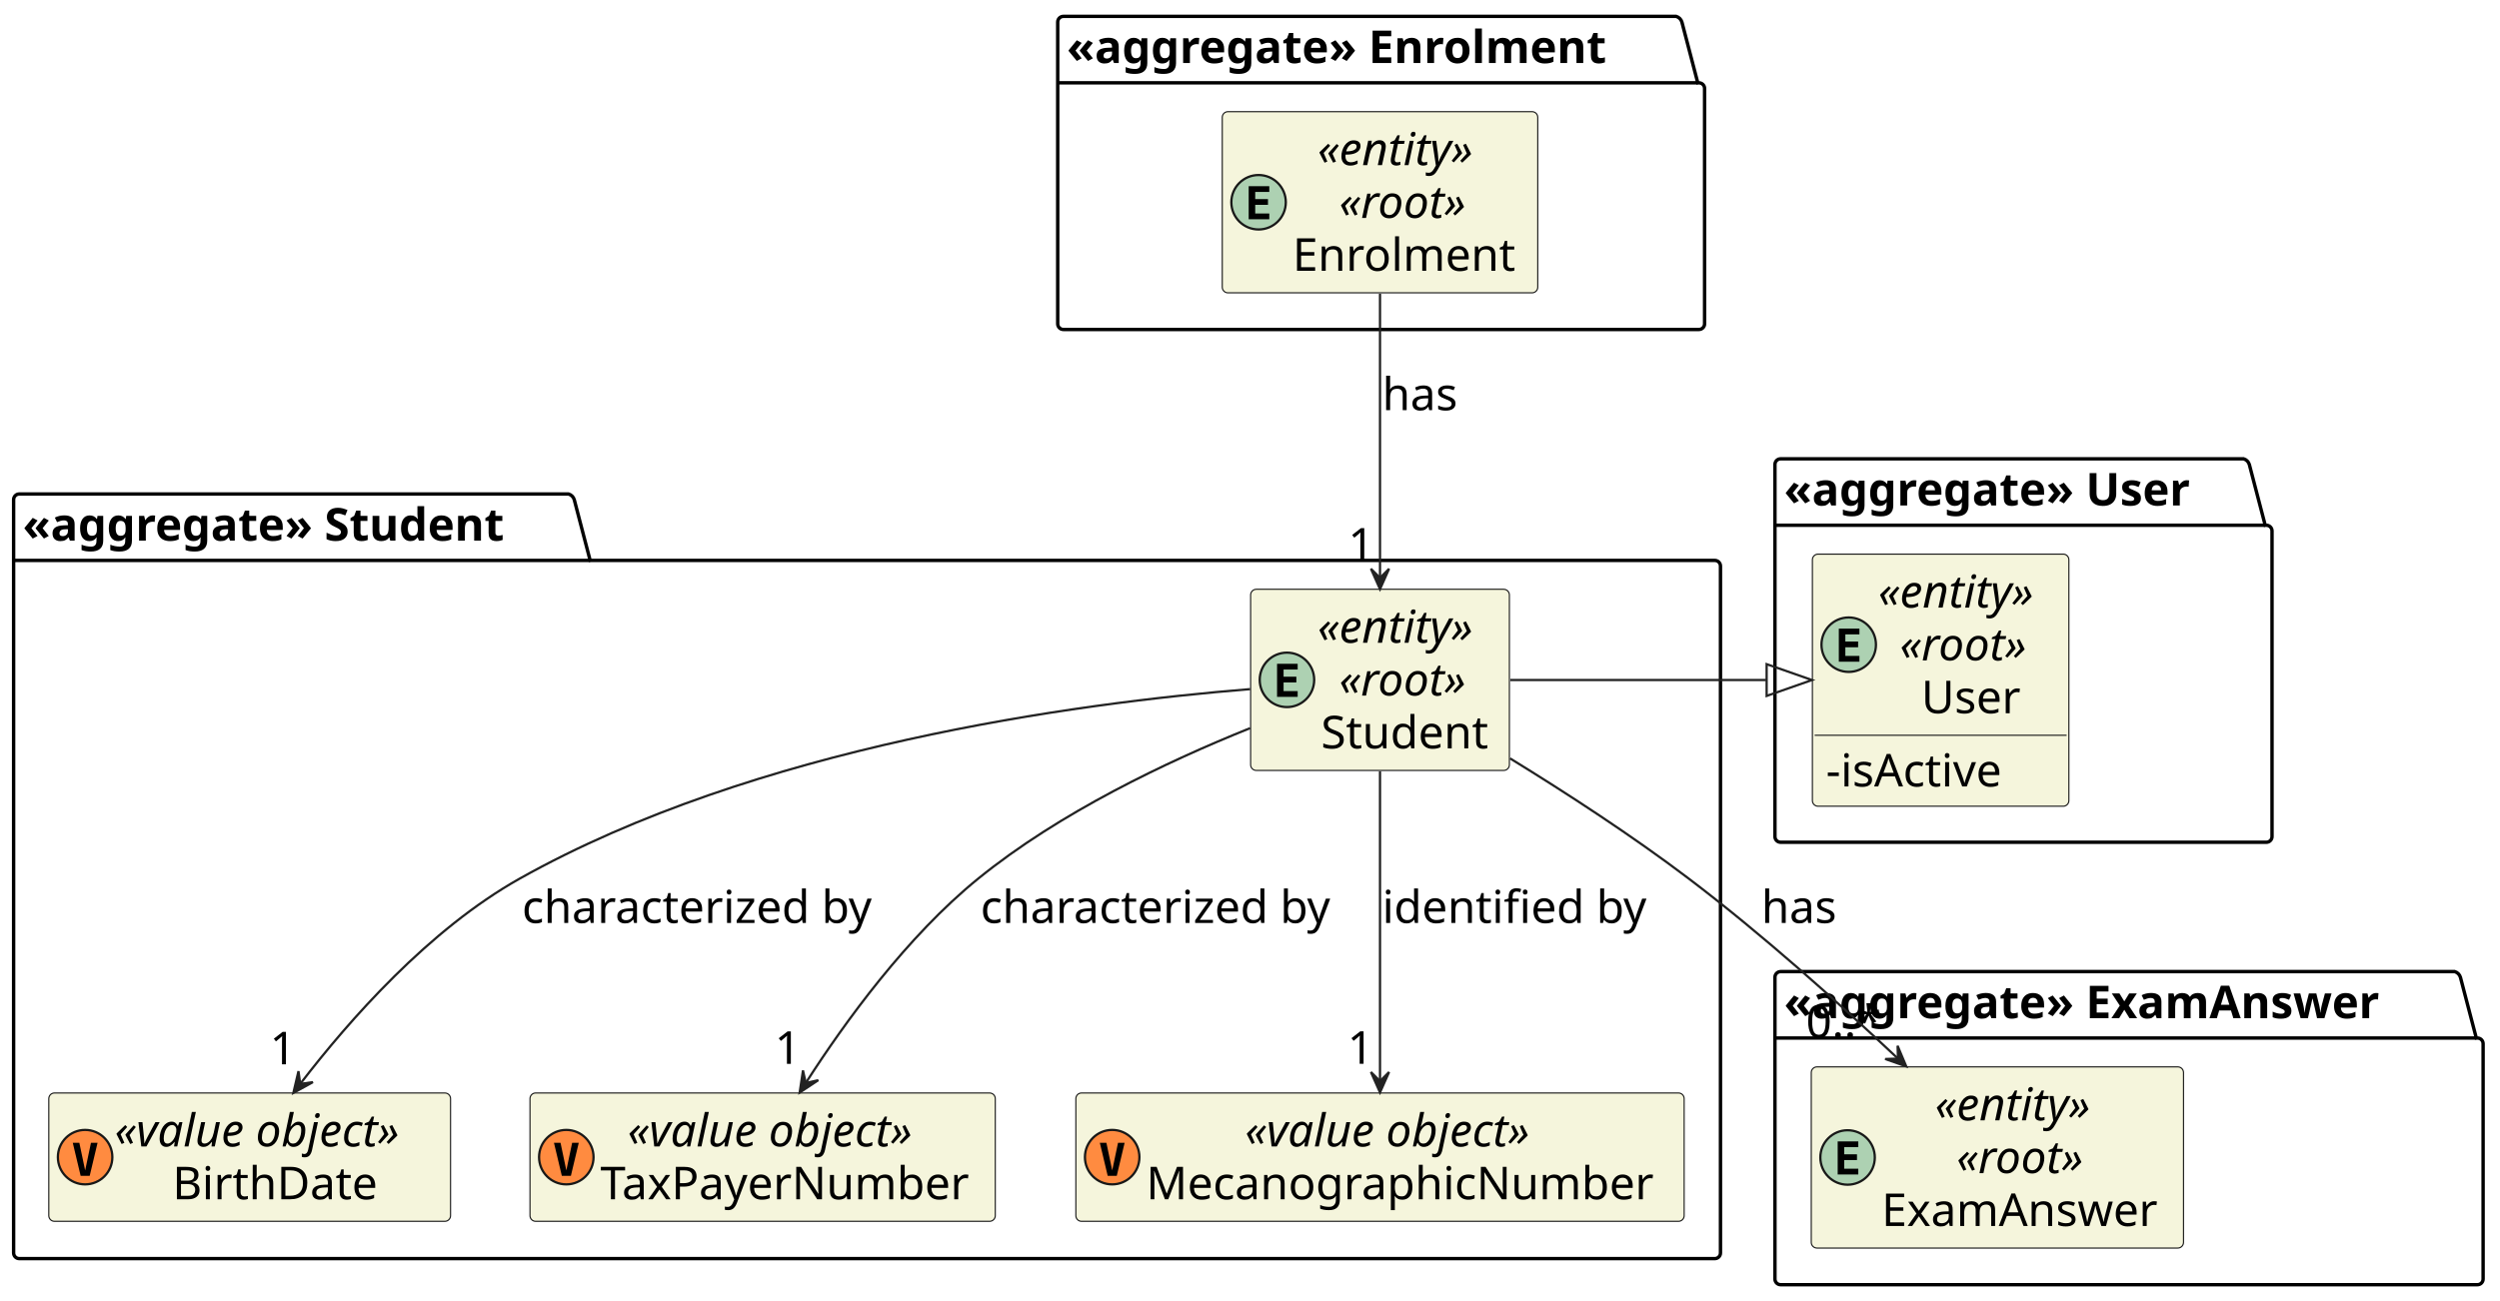
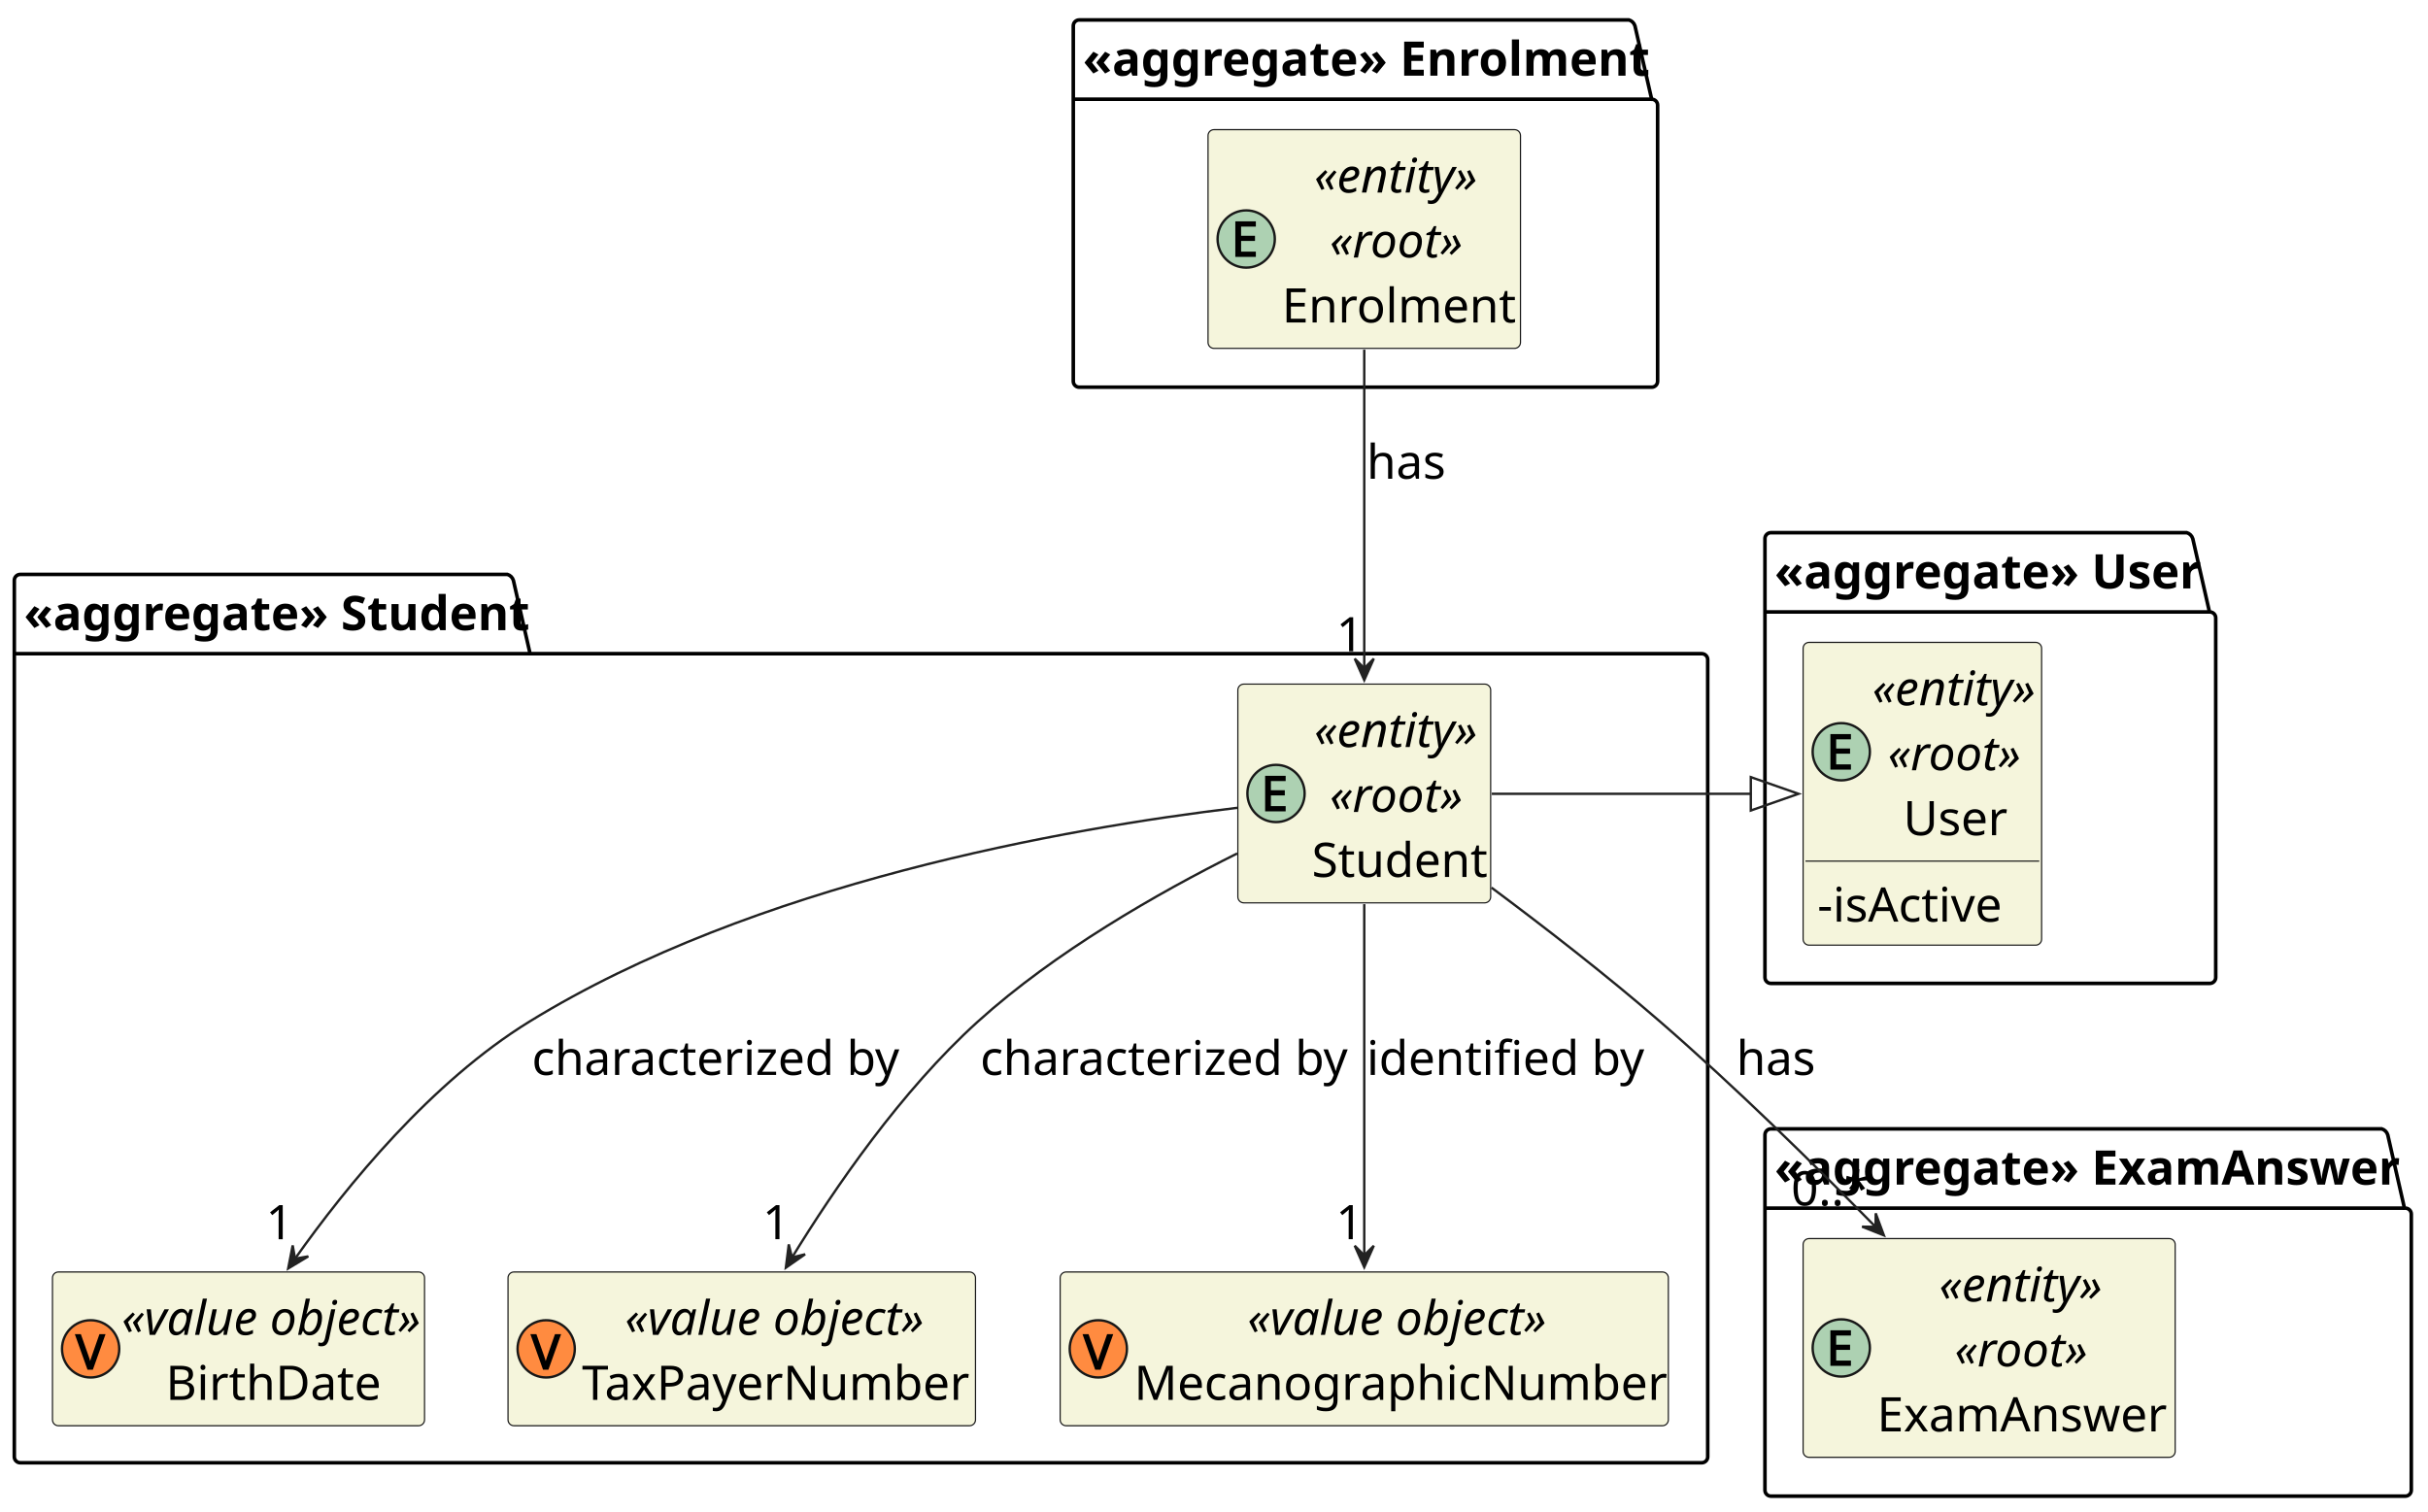
- <svg xmlns="http://www.w3.org/2000/svg" contentStyleType="text/css" height="573px" preserveAspectRatio="none" style="width:1101px;height:573px;background:#FFFFFF;" version="1.1" viewBox="0 0 1101 573" width="1101px" zoomAndPan="magnify">
+ <svg xmlns="http://www.w3.org/2000/svg" contentStyleType="text/css" height="634px" preserveAspectRatio="none" style="width:1018px;height:634px;background:#FFFFFF;" version="1.1" viewBox="0 0 1018 634" width="1018px" zoomAndPan="magnify">
  <defs />
  <g>
    <g id="cluster_&lt;&lt;aggregate&gt;&gt; User">
-       <path d="M784.5,202.217 L988.5,202.217 A3.75,3.75 0 0 1 991,204.717 L998,231.498 L998.5,231.498 A2.5,2.5 0 0 1 1001,233.998 L1001,368.717 A2.5,2.5 0 0 1 998.5,371.217 L784.5,371.217 A2.5,2.5 0 0 1 782,368.717 L782,204.717 A2.5,2.5 0 0 1 784.5,202.217 " fill="none" style="stroke:#000000;stroke-width:1.5;" />
-       <line style="stroke:#000000;stroke-width:1.5;" x1="782" x2="998" y1="231.498" y2="231.498" />
-       <text fill="#000000" font-family="sans-serif" font-size="20" font-weight="bold" lengthAdjust="spacing" textLength="203" x="786" y="222.781">«aggregate» User</text>
+       <path d="M742.5,223.36 L916.875,223.36 A3.75,3.75 0 0 1 919.375,225.86 L926.375,256.6 L926.5,256.6 A2.5,2.5 0 0 1 929,259.1 L929,409.86 A2.5,2.5 0 0 1 926.5,412.36 L742.5,412.36 A2.5,2.5 0 0 1 740,409.86 L740,225.86 A2.5,2.5 0 0 1 742.5,223.36 " fill="none" style="stroke:#000000;stroke-width:1.5;" />
+       <line style="stroke:#000000;stroke-width:1.5;" x1="740" x2="926.375" y1="256.6" y2="256.6" />
+       <text fill="#000000" font-family="sans-serif" font-size="20" font-weight="bold" lengthAdjust="spacing" textLength="173.375" x="744" y="246.74">«aggregate» User</text>
    </g>
    <g id="cluster_&lt;&lt;aggregate&gt;&gt; Enrolment">
-       <path d="M468.5,7.217 L738.5,7.217 A3.75,3.75 0 0 1 741,9.717 L748,36.498 L748.5,36.498 A2.5,2.5 0 0 1 751,38.998 L751,142.717 A2.5,2.5 0 0 1 748.5,145.217 L468.5,145.217 A2.5,2.5 0 0 1 466,142.717 L466,9.717 A2.5,2.5 0 0 1 468.5,7.217 " fill="none" style="stroke:#000000;stroke-width:1.5;" />
-       <line style="stroke:#000000;stroke-width:1.5;" x1="466" x2="748" y1="36.498" y2="36.498" />
-       <text fill="#000000" font-family="sans-serif" font-size="20" font-weight="bold" lengthAdjust="spacing" textLength="269" x="470" y="27.781">«aggregate» Enrolment</text>
+       <path d="M452.5,8.36 L683,8.36 A3.75,3.75 0 0 1 685.5,10.86 L692.5,41.6 L692.5,41.6 A2.5,2.5 0 0 1 695,44.1 L695,159.86 A2.5,2.5 0 0 1 692.5,162.36 L452.5,162.36 A2.5,2.5 0 0 1 450,159.86 L450,10.86 A2.5,2.5 0 0 1 452.5,8.36 " fill="none" style="stroke:#000000;stroke-width:1.5;" />
+       <line style="stroke:#000000;stroke-width:1.5;" x1="450" x2="692.5" y1="41.6" y2="41.6" />
+       <text fill="#000000" font-family="sans-serif" font-size="20" font-weight="bold" lengthAdjust="spacing" textLength="229.5" x="454" y="31.74">«aggregate» Enrolment</text>
    </g>
    <g id="cluster_&lt;&lt;aggregate&gt;&gt; ExamAnswer">
-       <path d="M784.5,428.217 L1081.5,428.217 A3.75,3.75 0 0 1 1084,430.717 L1091,457.498 L1091.5,457.498 A2.5,2.5 0 0 1 1094,459.998 L1094,563.717 A2.5,2.5 0 0 1 1091.5,566.217 L784.5,566.217 A2.5,2.5 0 0 1 782,563.717 L782,430.717 A2.5,2.5 0 0 1 784.5,428.217 " fill="none" style="stroke:#000000;stroke-width:1.5;" />
-       <line style="stroke:#000000;stroke-width:1.5;" x1="782" x2="1091" y1="457.498" y2="457.498" />
-       <text fill="#000000" font-family="sans-serif" font-size="20" font-weight="bold" lengthAdjust="spacing" textLength="296" x="786" y="448.781">«aggregate» ExamAnswer</text>
+       <path d="M742.5,473.36 L998.625,473.36 A3.75,3.75 0 0 1 1001.125,475.86 L1008.125,506.6 L1008.5,506.6 A2.5,2.5 0 0 1 1011,509.1 L1011,624.86 A2.5,2.5 0 0 1 1008.5,627.36 L742.5,627.36 A2.5,2.5 0 0 1 740,624.86 L740,475.86 A2.5,2.5 0 0 1 742.5,473.36 " fill="none" style="stroke:#000000;stroke-width:1.5;" />
+       <line style="stroke:#000000;stroke-width:1.5;" x1="740" x2="1008.125" y1="506.6" y2="506.6" />
+       <text fill="#000000" font-family="sans-serif" font-size="20" font-weight="bold" lengthAdjust="spacing" textLength="255.125" x="744" y="496.74">«aggregate» ExamAnswer</text>
    </g>
    <g id="cluster_&lt;&lt;aggregate&gt;&gt; Student">
-       <path d="M8.5,217.717 L250.5,217.717 A3.75,3.75 0 0 1 253,220.217 L260,246.998 L755.5,246.998 A2.5,2.5 0 0 1 758,249.498 L758,552.217 A2.5,2.5 0 0 1 755.5,554.717 L8.5,554.717 A2.5,2.5 0 0 1 6,552.217 L6,220.217 A2.5,2.5 0 0 1 8.5,217.717 " fill="none" style="stroke:#000000;stroke-width:1.5;" />
-       <line style="stroke:#000000;stroke-width:1.5;" x1="6" x2="260" y1="246.998" y2="246.998" />
-       <text fill="#000000" font-family="sans-serif" font-size="20" font-weight="bold" lengthAdjust="spacing" textLength="241" x="10" y="238.281">«aggregate» Student</text>
+       <path d="M8.5,240.86 L212.75,240.86 A3.75,3.75 0 0 1 215.25,243.36 L222.25,274.1 L713.5,274.1 A2.5,2.5 0 0 1 716,276.6 L716,610.86 A2.5,2.5 0 0 1 713.5,613.36 L8.5,613.36 A2.5,2.5 0 0 1 6,610.86 L6,243.36 A2.5,2.5 0 0 1 8.5,240.86 " fill="none" style="stroke:#000000;stroke-width:1.5;" />
+       <line style="stroke:#000000;stroke-width:1.5;" x1="6" x2="222.25" y1="274.1" y2="274.1" />
+       <text fill="#000000" font-family="sans-serif" font-size="20" font-weight="bold" lengthAdjust="spacing" textLength="203.25" x="10" y="264.24">«aggregate» Student</text>
    </g>
    <g id="elem_User">
-       <rect codeLine="13" fill="#F5F5DC" height="111.125" id="User" rx="2.5" ry="2.5" style="stroke:#181818;stroke-width:0.5;" width="113" x="798.5" y="244.217" />
-       <ellipse cx="814.5" cy="284.139" fill="#ADD1B2" rx="12" ry="12" style="stroke:#181818;stroke-width:1.0;" />
-       <path d="M819.219,291.639 L810.141,291.639 L810.141,277.06 L819.219,277.06 L819.219,279.592 L813.016,279.592 L813.016,282.748 L818.641,282.748 L818.641,285.279 L813.016,285.279 L813.016,289.092 L819.219,289.092 L819.219,291.639 Z " fill="#000000" />
-       <text fill="#000000" font-family="sans-serif" font-size="20" font-style="italic" lengthAdjust="spacing" textLength="83" x="827.5" y="267.781">«entity»</text>
-       <text fill="#000000" font-family="sans-serif" font-size="20" font-style="italic" lengthAdjust="spacing" textLength="64" x="837" y="291.062">«root»</text>
-       <text fill="#000000" font-family="sans-serif" font-size="20" lengthAdjust="spacing" textLength="45" x="846.5" y="314.344">User</text>
-       <line style="stroke:#181818;stroke-width:0.5;" x1="799.5" x2="910.5" y1="324.06" y2="324.06" />
-       <text fill="#000000" font-family="sans-serif" font-size="20" lengthAdjust="spacing" textLength="85" x="804.5" y="346.625">-isActive</text>
+       <rect codeLine="13" fill="#F5F5DC" height="126.96" id="User" rx="2.5" ry="2.5" style="stroke:#181818;stroke-width:0.5;" width="100" x="756" y="269.36" />
+       <ellipse cx="772" cy="315.22" fill="#ADD1B2" rx="12" ry="12" style="stroke:#181818;stroke-width:1.0;" />
+       <path d="M776.047,322.72 L767.438,322.72 L767.438,307.814 L776.047,307.814 L776.047,310.017 L769.859,310.017 L769.859,313.861 L775.688,313.861 L775.688,316.033 L769.859,316.033 L769.859,320.517 L776.047,320.517 L776.047,322.72 Z " fill="#000000" />
+       <text fill="#000000" font-family="sans-serif" font-size="20" font-style="italic" lengthAdjust="spacing" textLength="70" x="785" y="295.74">«entity»</text>
+       <text fill="#000000" font-family="sans-serif" font-size="20" font-style="italic" lengthAdjust="spacing" textLength="57" x="791.5" y="322.98">«root»</text>
+       <text fill="#000000" font-family="sans-serif" font-size="20" lengthAdjust="spacing" textLength="44" x="798" y="350.22">User</text>
+       <line style="stroke:#181818;stroke-width:0.5;" x1="757" x2="855" y1="361.08" y2="361.08" />
+       <text fill="#000000" font-family="sans-serif" font-size="20" lengthAdjust="spacing" textLength="77" x="762" y="386.46">-isActive</text>
    </g>
    <g id="elem_Enrolment">
-       <rect codeLine="21" fill="#F5F5DC" height="79.844" id="Enrolment" rx="2.5" ry="2.5" style="stroke:#181818;stroke-width:0.5;" width="139" x="538.5" y="49.217" />
-       <ellipse cx="554.5" cy="89.139" fill="#ADD1B2" rx="12" ry="12" style="stroke:#181818;stroke-width:1.0;" />
-       <path d="M559.219,96.639 L550.141,96.639 L550.141,82.061 L559.219,82.061 L559.219,84.592 L553.016,84.592 L553.016,87.748 L558.641,87.748 L558.641,90.279 L553.016,90.279 L553.016,94.092 L559.219,94.092 L559.219,96.639 Z " fill="#000000" />
-       <text fill="#000000" font-family="sans-serif" font-size="20" font-style="italic" lengthAdjust="spacing" textLength="83" x="580.5" y="72.781">«entity»</text>
-       <text fill="#000000" font-family="sans-serif" font-size="20" font-style="italic" lengthAdjust="spacing" textLength="64" x="590" y="96.062">«root»</text>
-       <text fill="#000000" font-family="sans-serif" font-size="20" lengthAdjust="spacing" textLength="105" x="569.5" y="119.344">Enrolment</text>
+       <rect codeLine="21" fill="#F5F5DC" height="91.72" id="Enrolment" rx="2.5" ry="2.5" style="stroke:#181818;stroke-width:0.5;" width="131" x="506.5" y="54.36" />
+       <ellipse cx="522.5" cy="100.22" fill="#ADD1B2" rx="12" ry="12" style="stroke:#181818;stroke-width:1.0;" />
+       <path d="M526.547,107.72 L517.938,107.72 L517.938,92.814 L526.547,92.814 L526.547,95.017 L520.359,95.017 L520.359,98.861 L526.188,98.861 L526.188,101.032 L520.359,101.032 L520.359,105.517 L526.547,105.517 L526.547,107.72 Z " fill="#000000" />
+       <text fill="#000000" font-family="sans-serif" font-size="20" font-style="italic" lengthAdjust="spacing" textLength="70" x="551" y="80.74">«entity»</text>
+       <text fill="#000000" font-family="sans-serif" font-size="20" font-style="italic" lengthAdjust="spacing" textLength="57" x="557.5" y="107.98">«root»</text>
+       <text fill="#000000" font-family="sans-serif" font-size="20" lengthAdjust="spacing" textLength="97" x="537.5" y="135.22">Enrolment</text>
    </g>
    <g id="elem_ExamAnswer">
-       <rect codeLine="28" fill="#F5F5DC" height="79.844" id="ExamAnswer" rx="2.5" ry="2.5" style="stroke:#181818;stroke-width:0.5;" width="164" x="798" y="470.217" />
-       <ellipse cx="814" cy="510.139" fill="#ADD1B2" rx="12" ry="12" style="stroke:#181818;stroke-width:1.0;" />
-       <path d="M818.719,517.639 L809.641,517.639 L809.641,503.06 L818.719,503.06 L818.719,505.592 L812.516,505.592 L812.516,508.748 L818.141,508.748 L818.141,511.279 L812.516,511.279 L812.516,515.092 L818.719,515.092 L818.719,517.639 Z " fill="#000000" />
-       <text fill="#000000" font-family="sans-serif" font-size="20" font-style="italic" lengthAdjust="spacing" textLength="83" x="852.5" y="493.781">«entity»</text>
-       <text fill="#000000" font-family="sans-serif" font-size="20" font-style="italic" lengthAdjust="spacing" textLength="64" x="862" y="517.062">«root»</text>
-       <text fill="#000000" font-family="sans-serif" font-size="20" lengthAdjust="spacing" textLength="130" x="829" y="540.344">ExamAnswer</text>
+       <rect codeLine="28" fill="#F5F5DC" height="91.72" id="ExamAnswer" rx="2.5" ry="2.5" style="stroke:#181818;stroke-width:0.5;" width="156" x="756" y="519.36" />
+       <ellipse cx="772" cy="565.22" fill="#ADD1B2" rx="12" ry="12" style="stroke:#181818;stroke-width:1.0;" />
+       <path d="M776.047,572.72 L767.438,572.72 L767.438,557.814 L776.047,557.814 L776.047,560.017 L769.859,560.017 L769.859,563.861 L775.688,563.861 L775.688,566.033 L769.859,566.033 L769.859,570.517 L776.047,570.517 L776.047,572.72 Z " fill="#000000" />
+       <text fill="#000000" font-family="sans-serif" font-size="20" font-style="italic" lengthAdjust="spacing" textLength="70" x="813" y="545.74">«entity»</text>
+       <text fill="#000000" font-family="sans-serif" font-size="20" font-style="italic" lengthAdjust="spacing" textLength="57" x="819.5" y="572.98">«root»</text>
+       <text fill="#000000" font-family="sans-serif" font-size="20" lengthAdjust="spacing" textLength="122" x="787" y="600.22">ExamAnswer</text>
    </g>
    <g id="elem_Student">
-       <rect codeLine="39" fill="#F5F5DC" height="79.844" id="Student" rx="2.5" ry="2.5" style="stroke:#181818;stroke-width:0.5;" width="114" x="551" y="259.717" />
-       <ellipse cx="567" cy="299.639" fill="#ADD1B2" rx="12" ry="12" style="stroke:#181818;stroke-width:1.0;" />
-       <path d="M571.719,307.139 L562.641,307.139 L562.641,292.56 L571.719,292.56 L571.719,295.092 L565.516,295.092 L565.516,298.248 L571.141,298.248 L571.141,300.779 L565.516,300.779 L565.516,304.592 L571.719,304.592 L571.719,307.139 Z " fill="#000000" />
-       <text fill="#000000" font-family="sans-serif" font-size="20" font-style="italic" lengthAdjust="spacing" textLength="83" x="580.5" y="283.281">«entity»</text>
-       <text fill="#000000" font-family="sans-serif" font-size="20" font-style="italic" lengthAdjust="spacing" textLength="64" x="590" y="306.562">«root»</text>
-       <text fill="#000000" font-family="sans-serif" font-size="20" lengthAdjust="spacing" textLength="80" x="582" y="329.844">Student</text>
+       <rect codeLine="39" fill="#F5F5DC" height="91.72" id="Student" rx="2.5" ry="2.5" style="stroke:#181818;stroke-width:0.5;" width="106" x="519" y="286.86" />
+       <ellipse cx="535" cy="332.72" fill="#ADD1B2" rx="12" ry="12" style="stroke:#181818;stroke-width:1.0;" />
+       <path d="M539.047,340.22 L530.438,340.22 L530.438,325.314 L539.047,325.314 L539.047,327.517 L532.859,327.517 L532.859,331.361 L538.688,331.361 L538.688,333.533 L532.859,333.533 L532.859,338.017 L539.047,338.017 L539.047,340.22 Z " fill="#000000" />
+       <text fill="#000000" font-family="sans-serif" font-size="20" font-style="italic" lengthAdjust="spacing" textLength="70" x="551" y="313.24">«entity»</text>
+       <text fill="#000000" font-family="sans-serif" font-size="20" font-style="italic" lengthAdjust="spacing" textLength="57" x="557.5" y="340.48">«root»</text>
+       <text fill="#000000" font-family="sans-serif" font-size="20" lengthAdjust="spacing" textLength="72" x="550" y="367.72">Student</text>
    </g>
    <g id="elem_BirthDate">
-       <rect codeLine="42" fill="#F5F5DC" height="56.562" id="BirthDate" rx="2.5" ry="2.5" style="stroke:#181818;stroke-width:0.5;" width="177" x="21.5" y="481.717" />
-       <ellipse cx="37.5" cy="509.998" fill="#FF8B40" rx="12" ry="12" style="stroke:#181818;stroke-width:1.0;" />
-       <path d="M37.516,515.842 L40.078,503.67 L42.984,503.67 L39.516,518.248 L35.531,518.248 L32.062,503.67 L34.953,503.67 L37.516,515.842 Z " fill="#000000" />
-       <text fill="#000000" font-family="sans-serif" font-size="20" font-style="italic" lengthAdjust="spacing" textLength="147" x="50.5" y="505.281">«value object»</text>
-       <text fill="#000000" font-family="sans-serif" font-size="20" lengthAdjust="spacing" textLength="96" x="76" y="528.562">BirthDate</text>
+       <rect codeLine="42" fill="#F5F5DC" height="64.48" id="BirthDate" rx="2.5" ry="2.5" style="stroke:#181818;stroke-width:0.5;" width="156" x="22" y="533.36" />
+       <ellipse cx="38" cy="565.6" fill="#FF8B40" rx="12" ry="12" style="stroke:#181818;stroke-width:1.0;" />
+       <path d="M44.25,559.444 L38.938,574.35 L36.688,574.35 L31.375,559.444 L33.906,559.444 L37.203,568.803 Q37.422,569.397 37.578,569.944 Q37.75,570.491 37.875,570.991 Q38.016,571.475 37.812,571.522 Q37.594,571.491 37.734,570.975 Q37.875,570.459 38.047,569.928 Q38.219,569.381 38.422,568.772 L41.688,559.444 L44.25,559.444 Z " fill="#000000" />
+       <text fill="#000000" font-family="sans-serif" font-size="20" font-style="italic" lengthAdjust="spacing" textLength="126" x="51" y="559.74">«value object»</text>
+       <text fill="#000000" font-family="sans-serif" font-size="20" lengthAdjust="spacing" textLength="89" x="69.5" y="586.98">BirthDate</text>
    </g>
    <g id="elem_TaxPayerNumber">
-       <rect codeLine="43" fill="#F5F5DC" height="56.562" id="TaxPayerNumber" rx="2.5" ry="2.5" style="stroke:#181818;stroke-width:0.5;" width="205" x="233.5" y="481.717" />
-       <ellipse cx="249.5" cy="509.998" fill="#FF8B40" rx="12" ry="12" style="stroke:#181818;stroke-width:1.0;" />
-       <path d="M249.516,515.842 L252.078,503.67 L254.984,503.67 L251.516,518.248 L247.531,518.248 L244.062,503.67 L246.953,503.67 L249.516,515.842 Z " fill="#000000" />
-       <text fill="#000000" font-family="sans-serif" font-size="20" font-style="italic" lengthAdjust="spacing" textLength="147" x="276.5" y="505.281">«value object»</text>
-       <text fill="#000000" font-family="sans-serif" font-size="20" lengthAdjust="spacing" textLength="171" x="264.5" y="528.562">TaxPayerNumber</text>
+       <rect codeLine="43" fill="#F5F5DC" height="64.48" id="TaxPayerNumber" rx="2.5" ry="2.5" style="stroke:#181818;stroke-width:0.5;" width="196" x="213" y="533.36" />
+       <ellipse cx="229" cy="565.6" fill="#FF8B40" rx="12" ry="12" style="stroke:#181818;stroke-width:1.0;" />
+       <path d="M235.25,559.444 L229.938,574.35 L227.688,574.35 L222.375,559.444 L224.906,559.444 L228.203,568.803 Q228.422,569.397 228.578,569.944 Q228.75,570.491 228.875,570.991 Q229.016,571.475 228.812,571.522 Q228.594,571.491 228.734,570.975 Q228.875,570.459 229.047,569.928 Q229.219,569.381 229.422,568.772 L232.688,559.444 L235.25,559.444 Z " fill="#000000" />
+       <text fill="#000000" font-family="sans-serif" font-size="20" font-style="italic" lengthAdjust="spacing" textLength="126" x="262" y="559.74">«value object»</text>
+       <text fill="#000000" font-family="sans-serif" font-size="20" lengthAdjust="spacing" textLength="162" x="244" y="586.98">TaxPayerNumber</text>
    </g>
    <g id="elem_MecanographicNumber">
-       <rect codeLine="44" fill="#F5F5DC" height="56.562" id="MecanographicNumber" rx="2.5" ry="2.5" style="stroke:#181818;stroke-width:0.5;" width="268" x="474" y="481.717" />
-       <ellipse cx="490" cy="509.998" fill="#FF8B40" rx="12" ry="12" style="stroke:#181818;stroke-width:1.0;" />
-       <path d="M490.016,515.842 L492.578,503.67 L495.484,503.67 L492.016,518.248 L488.031,518.248 L484.562,503.67 L487.453,503.67 L490.016,515.842 Z " fill="#000000" />
-       <text fill="#000000" font-family="sans-serif" font-size="20" font-style="italic" lengthAdjust="spacing" textLength="147" x="548.5" y="505.281">«value object»</text>
-       <text fill="#000000" font-family="sans-serif" font-size="20" lengthAdjust="spacing" textLength="234" x="505" y="528.562">MecanographicNumber</text>
+       <rect codeLine="44" fill="#F5F5DC" height="64.48" id="MecanographicNumber" rx="2.5" ry="2.5" style="stroke:#181818;stroke-width:0.5;" width="255" x="444.5" y="533.36" />
+       <ellipse cx="460.5" cy="565.6" fill="#FF8B40" rx="12" ry="12" style="stroke:#181818;stroke-width:1.0;" />
+       <path d="M466.75,559.444 L461.438,574.35 L459.188,574.35 L453.875,559.444 L456.406,559.444 L459.703,568.803 Q459.922,569.397 460.078,569.944 Q460.25,570.491 460.375,570.991 Q460.516,571.475 460.312,571.522 Q460.094,571.491 460.234,570.975 Q460.375,570.459 460.547,569.928 Q460.719,569.381 460.922,568.772 L464.188,559.444 L466.75,559.444 Z " fill="#000000" />
+       <text fill="#000000" font-family="sans-serif" font-size="20" font-style="italic" lengthAdjust="spacing" textLength="126" x="523" y="559.74">«value object»</text>
+       <text fill="#000000" font-family="sans-serif" font-size="20" lengthAdjust="spacing" textLength="221" x="475.5" y="586.98">MecanographicNumber</text>
    </g>
    <g id="link_Student_BirthDate">
-       <path codeLine="46" d="M550.78,303.727 C473.29,309.967 332.75,329.027 229,387.217 C189.03,409.637 153.87,449.577 132.32,477.647 " fill="none" id="Student-to-BirthDate" style="stroke:#222222;stroke-width:1.0;" />
-       <polygon fill="#222222" points="129.24,481.697,137.867,476.946,132.263,477.714,131.495,472.11,129.24,481.697" style="stroke:#222222;stroke-width:1.0;" />
-       <text fill="#000000" font-family="sans-serif" font-size="20" lengthAdjust="spacing" textLength="167" x="230" y="406.781">characterized by</text>
-       <text fill="#000000" font-family="sans-serif" font-size="20" lengthAdjust="spacing" textLength="13" x="118.868" y="469.081">1</text>
+       <path codeLine="46" d="M518.77,338.73 C446.76,347.34 316.48,370.22 222,428.36 C180.89,453.66 145.54,496.95 123.63,527.89 " fill="none" id="Student-to-BirthDate" style="stroke:#222222;stroke-width:1.0;" />
+       <polygon fill="#222222" points="120.83,531.89,129.269,526.813,123.698,527.794,122.716,522.223,120.83,531.89" style="stroke:#222222;stroke-width:1.0;" />
+       <text fill="#000000" font-family="sans-serif" font-size="20" lengthAdjust="spacing" textLength="152" x="223" y="450.74">characterized by</text>
+       <text fill="#000000" font-family="sans-serif" font-size="20" lengthAdjust="spacing" textLength="11" x="111.445" y="519.63">1</text>
    </g>
    <g id="link_Student_TaxPayerNumber">
-       <path codeLine="47" d="M550.78,320.917 C514.11,335.657 466.85,358.117 431,387.217 C399.67,412.647 372.38,450.267 355.19,477.007 " fill="none" id="Student-to-TaxPayerNumber" style="stroke:#222222;stroke-width:1.0;" />
-       <polygon fill="#222222" points="352.31,481.527,360.52,476.087,354.997,477.31,353.774,471.787,352.31,481.527" style="stroke:#222222;stroke-width:1.0;" />
-       <text fill="#000000" font-family="sans-serif" font-size="20" lengthAdjust="spacing" textLength="167" x="432" y="406.781">characterized by</text>
-       <text fill="#000000" font-family="sans-serif" font-size="20" lengthAdjust="spacing" textLength="13" x="341.333" y="468.876">1</text>
+       <path codeLine="47" d="M518.75,357.86 C485.24,374.59 442.37,399.11 410,428.36 C377.97,457.3 349.93,498.16 331.94,527.52 " fill="none" id="Student-to-TaxPayerNumber" style="stroke:#222222;stroke-width:1.0;" />
+       <polygon fill="#222222" points="329.49,531.57,337.564,525.93,332.073,527.289,330.714,521.798,329.49,531.57" style="stroke:#222222;stroke-width:1.0;" />
+       <text fill="#000000" font-family="sans-serif" font-size="20" lengthAdjust="spacing" textLength="152" x="411" y="450.74">characterized by</text>
+       <text fill="#000000" font-family="sans-serif" font-size="20" lengthAdjust="spacing" textLength="11" x="319.721" y="519.613">1</text>
    </g>
    <g id="link_Student_MecanographicNumber">
-       <path codeLine="48" d="M608,339.937 C608,379.287 608,439.227 608,476.217 " fill="none" id="Student-to-MecanographicNumber" style="stroke:#222222;stroke-width:1.0;" />
-       <polygon fill="#222222" points="608,481.497,612,472.497,608,476.497,604,472.497,608,481.497" style="stroke:#222222;stroke-width:1.0;" />
-       <text fill="#000000" font-family="sans-serif" font-size="20" lengthAdjust="spacing" textLength="126" x="609" y="406.781">identified by</text>
-       <text fill="#000000" font-family="sans-serif" font-size="20" lengthAdjust="spacing" textLength="13" x="593.659" y="468.84">1</text>
+       <path codeLine="48" d="M572,379.12 C572,422.18 572,486.22 572,526.61 " fill="none" id="Student-to-MecanographicNumber" style="stroke:#222222;stroke-width:1.0;" />
+       <polygon fill="#222222" points="572,531.36,576,522.36,572,526.36,568,522.36,572,531.36" style="stroke:#222222;stroke-width:1.0;" />
+       <text fill="#000000" font-family="sans-serif" font-size="20" lengthAdjust="spacing" textLength="114" x="573" y="450.74">identified by</text>
+       <text fill="#000000" font-family="sans-serif" font-size="20" lengthAdjust="spacing" textLength="11" x="560.089" y="519.625">1</text>
    </g>
    <g id="link_Student_User">
-       <path codeLine="50" d="M665.41,299.717 C702.97,299.717 740.53,299.717 778.09,299.717 " fill="none" id="Student-to-User" style="stroke:#222222;stroke-width:1.0;" />
-       <polygon fill="none" points="778.34,292.717,798.34,299.717,778.34,306.717,778.34,292.717" style="stroke:#222222;stroke-width:1.0;" />
+       <path codeLine="50" d="M625.47,332.86 C661.73,332.86 697.98,332.86 734.23,332.86 " fill="none" id="Student-to-User" style="stroke:#222222;stroke-width:1.0;" />
+       <polygon fill="none" points="734.07,325.86,754.07,332.86,734.07,339.86,734.07,325.86" style="stroke:#222222;stroke-width:1.0;" />
    </g>
    <g id="link_Enrolment_Student">
-       <path codeLine="52" d="M608,129.437 C608,164.967 608,217.267 608,254.327 " fill="none" id="Enrolment-to-Student" style="stroke:#222222;stroke-width:1.0;" />
-       <polygon fill="#222222" points="608,259.677,612,250.677,608,254.677,604,250.677,608,259.677" style="stroke:#222222;stroke-width:1.0;" />
-       <text fill="#000000" font-family="sans-serif" font-size="20" lengthAdjust="spacing" textLength="35" x="609" y="180.781">has</text>
-       <text fill="#000000" font-family="sans-serif" font-size="20" lengthAdjust="spacing" textLength="13" x="593.964" y="247.062">1</text>
+       <path codeLine="52" d="M572,146.62 C572,185.08 572,240.27 572,280.39 " fill="none" id="Enrolment-to-Student" style="stroke:#222222;stroke-width:1.0;" />
+       <polygon fill="#222222" points="572,285.19,576,276.19,572,280.19,568,276.19,572,285.19" style="stroke:#222222;stroke-width:1.0;" />
+       <text fill="#000000" font-family="sans-serif" font-size="20" lengthAdjust="spacing" textLength="33" x="573" y="200.74">has</text>
+       <text fill="#000000" font-family="sans-serif" font-size="20" lengthAdjust="spacing" textLength="11" x="560.261" y="273.098">1</text>
    </g>
    <g id="link_Student_ExamAnswer">
-       <path codeLine="54" d="M665.31,334.267 C690.14,349.527 719.14,368.367 744,387.217 C776.28,411.697 810.2,442.117 836.09,466.457 " fill="none" id="Student-to-ExamAnswer" style="stroke:#222222;stroke-width:1.0;" />
-       <polygon fill="#222222" points="839.85,469.997,836.038,460.916,836.209,466.57,830.555,466.741,839.85,469.997" style="stroke:#222222;stroke-width:1.0;" />
-       <text fill="#000000" font-family="sans-serif" font-size="20" lengthAdjust="spacing" textLength="35" x="776" y="406.781">has</text>
-       <text fill="#000000" font-family="sans-serif" font-size="20" lengthAdjust="spacing" textLength="35" x="795.662" y="457.353">0..*</text>
+       <path codeLine="54" d="M625.35,372.2 C647.69,388.84 673.61,408.94 696,428.36 C727.34,455.55 760.52,488.12 786.49,514.57 " fill="none" id="Student-to-ExamAnswer" style="stroke:#222222;stroke-width:1.0;" />
+       <polygon fill="#222222" points="789.87,518.01,786.446,508.775,786.378,514.432,780.721,514.363,789.87,518.01" style="stroke:#222222;stroke-width:1.0;" />
+       <text fill="#000000" font-family="sans-serif" font-size="20" lengthAdjust="spacing" textLength="33" x="728" y="450.74">has</text>
+       <text fill="#000000" font-family="sans-serif" font-size="20" lengthAdjust="spacing" textLength="32" x="750.992" y="505.473">0..*</text>
    </g>
  </g>
</svg>
